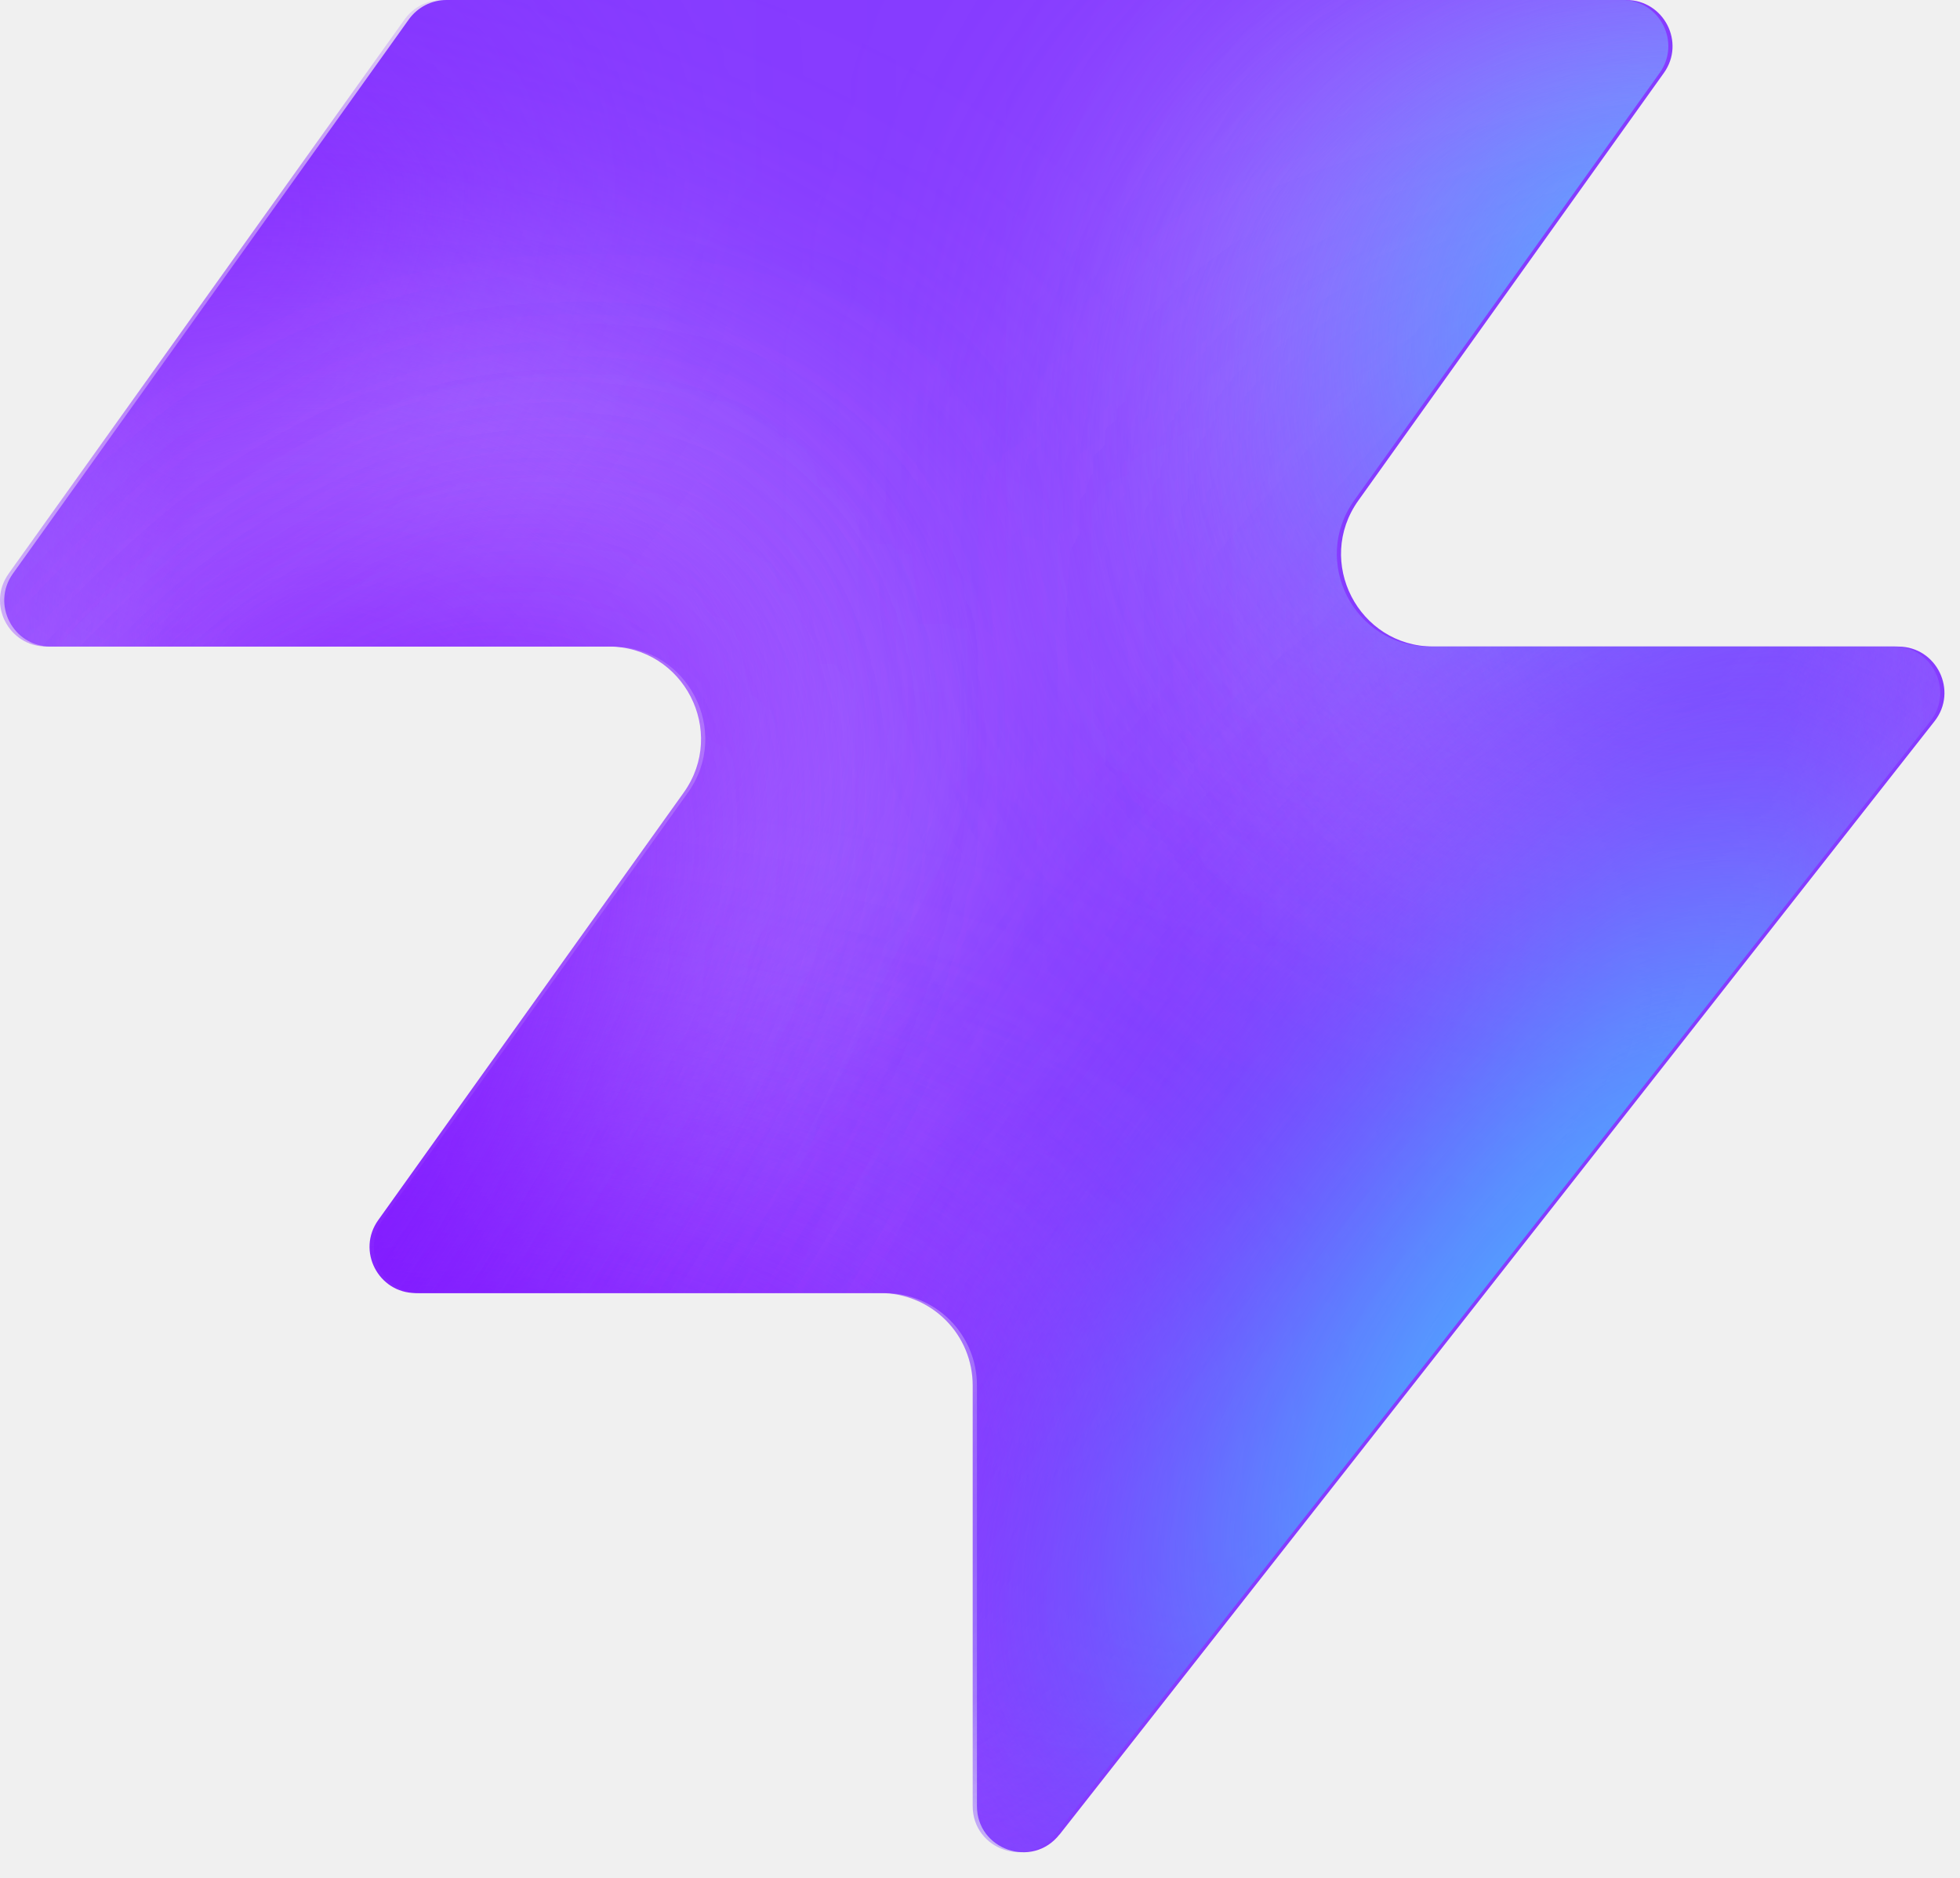
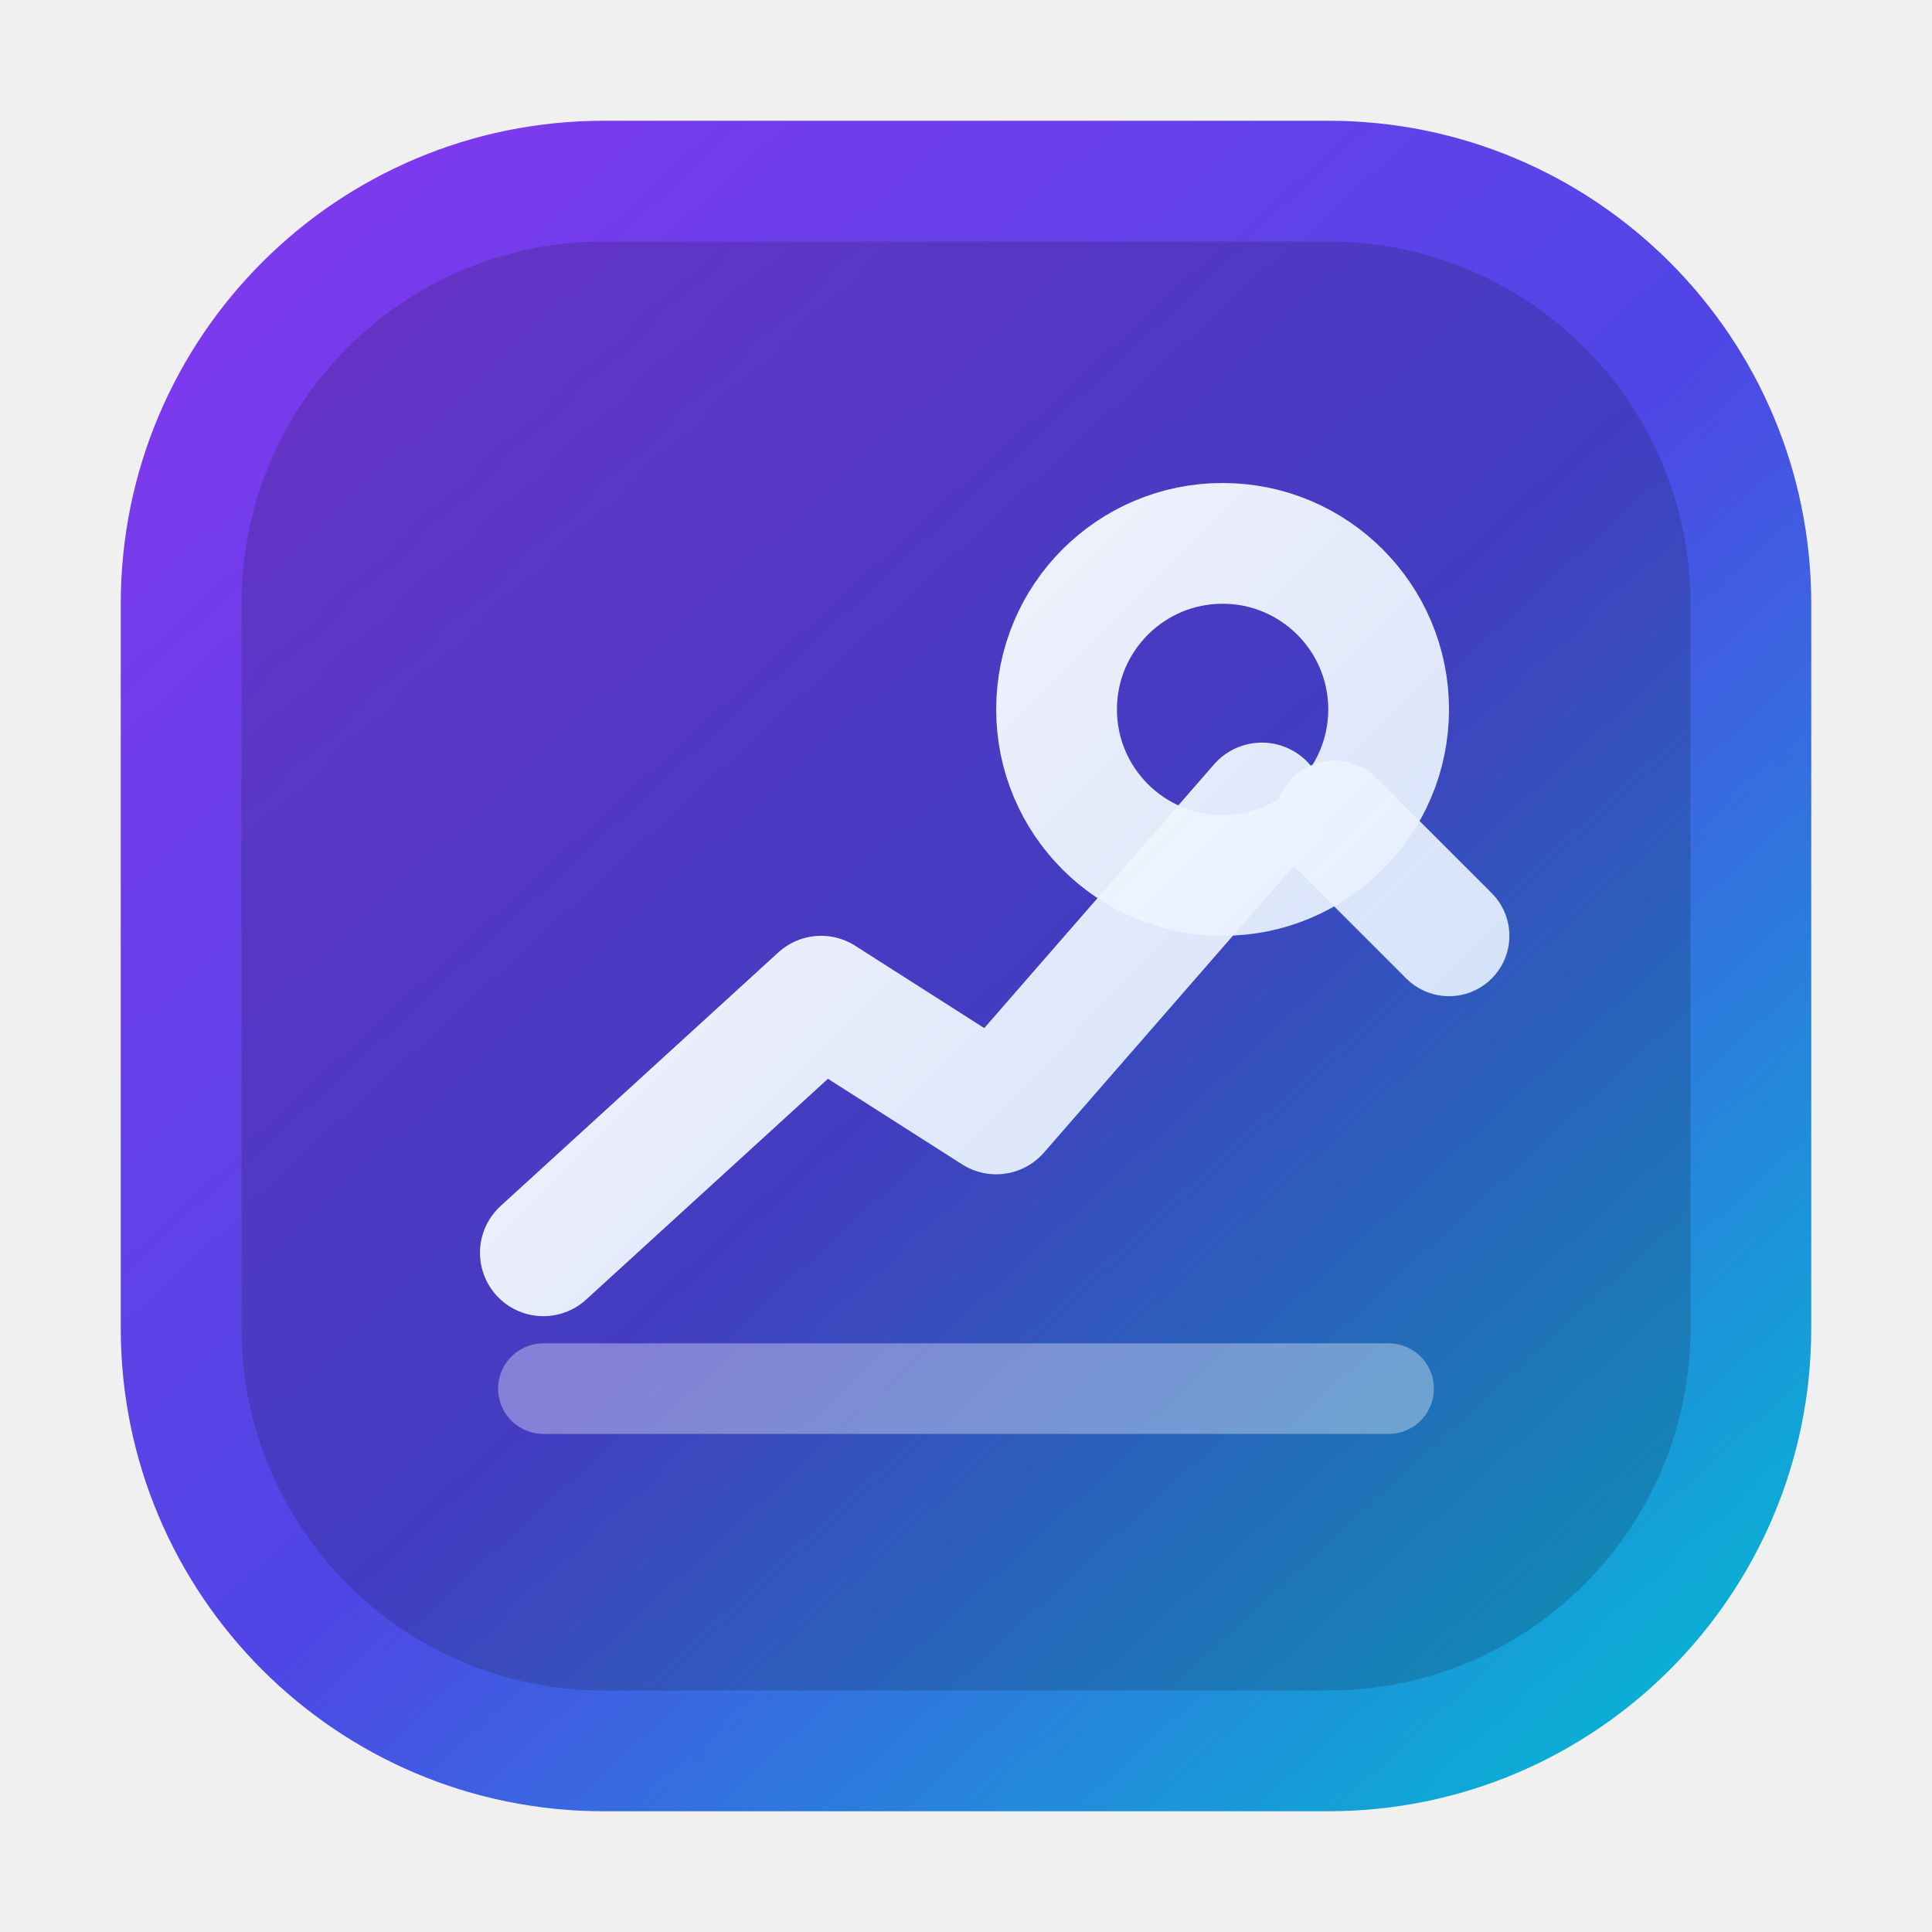
- <svg xmlns="http://www.w3.org/2000/svg" width="48" height="46" fill="none" viewBox="0 0 48 46">
-   <path fill="#863bff" d="M25.946 44.938c-.664.845-2.021.375-2.021-.698V33.937a2.26 2.26 0 0 0-2.262-2.262H10.287c-.92 0-1.456-1.04-.92-1.788l7.48-10.471c1.07-1.497 0-3.578-1.842-3.578H1.237c-.92 0-1.456-1.04-.92-1.788L10.013.474c.214-.297.556-.474.92-.474h28.894c.92 0 1.456 1.04.92 1.788l-7.48 10.471c-1.07 1.498 0 3.579 1.842 3.579h11.377c.943 0 1.473 1.088.89 1.83L25.947 44.94z" style="fill:#863bff;fill:color(display-p3 .525 .23 1);fill-opacity:1" />
-   <mask id="a" width="48" height="46" x="0" y="0" maskUnits="userSpaceOnUse" style="mask-type:alpha">
-     <path fill="#000" d="M25.842 44.938c-.664.844-2.021.375-2.021-.698V33.937a2.26 2.26 0 0 0-2.262-2.262H10.183c-.92 0-1.456-1.04-.92-1.788l7.48-10.471c1.07-1.498 0-3.579-1.842-3.579H1.133c-.92 0-1.456-1.04-.92-1.787L9.91.473c.214-.297.556-.474.92-.474h28.894c.92 0 1.456 1.04.92 1.788l-7.48 10.471c-1.07 1.498 0 3.578 1.842 3.578h11.377c.943 0 1.473 1.088.89 1.832L25.843 44.94z" style="fill:#000;fill-opacity:1" />
-   </mask>
-   <g mask="url(#a)">
-     <g filter="url(#b)">
-       <ellipse cx="5.508" cy="14.704" fill="#ede6ff" rx="5.508" ry="14.704" style="fill:#ede6ff;fill:color(display-p3 .927 .903 1);fill-opacity:1" transform="matrix(.00324 1 1 -.00324 -4.47 31.516)" />
-     </g>
-     <g filter="url(#c)">
-       <ellipse cx="10.399" cy="29.851" fill="#ede6ff" rx="10.399" ry="29.851" style="fill:#ede6ff;fill:color(display-p3 .927 .903 1);fill-opacity:1" transform="matrix(.00324 1 1 -.00324 -39.328 7.883)" />
-     </g>
-     <g filter="url(#d)">
-       <ellipse cx="5.508" cy="30.487" fill="#7e14ff" rx="5.508" ry="30.487" style="fill:#7e14ff;fill:color(display-p3 .492 .077 1);fill-opacity:1" transform="rotate(89.814 -25.913 -14.639)scale(1 -1)" />
-     </g>
-     <g filter="url(#e)">
-       <ellipse cx="5.508" cy="30.599" fill="#7e14ff" rx="5.508" ry="30.599" style="fill:#7e14ff;fill:color(display-p3 .492 .077 1);fill-opacity:1" transform="rotate(89.814 -32.644 -3.334)scale(1 -1)" />
-     </g>
-     <g filter="url(#f)">
-       <ellipse cx="5.508" cy="30.599" fill="#7e14ff" rx="5.508" ry="30.599" style="fill:#7e14ff;fill:color(display-p3 .492 .077 1);fill-opacity:1" transform="matrix(.00324 1 1 -.00324 -34.34 30.47)" />
-     </g>
-     <g filter="url(#g)">
-       <ellipse cx="14.072" cy="22.078" fill="#ede6ff" rx="14.072" ry="22.078" style="fill:#ede6ff;fill:color(display-p3 .927 .903 1);fill-opacity:1" transform="rotate(93.35 24.506 48.493)scale(-1 1)" />
-     </g>
-     <g filter="url(#h)">
-       <ellipse cx="3.47" cy="21.501" fill="#7e14ff" rx="3.47" ry="21.501" style="fill:#7e14ff;fill:color(display-p3 .492 .077 1);fill-opacity:1" transform="rotate(89.009 28.708 47.59)scale(-1 1)" />
-     </g>
-     <g filter="url(#i)">
-       <ellipse cx="3.47" cy="21.501" fill="#7e14ff" rx="3.47" ry="21.501" style="fill:#7e14ff;fill:color(display-p3 .492 .077 1);fill-opacity:1" transform="rotate(89.009 28.708 47.59)scale(-1 1)" />
-     </g>
-     <g filter="url(#j)">
-       <ellipse cx=".387" cy="8.972" fill="#7e14ff" rx="4.407" ry="29.108" style="fill:#7e14ff;fill:color(display-p3 .492 .077 1);fill-opacity:1" transform="rotate(39.51 .387 8.972)" />
-     </g>
-     <g filter="url(#k)">
-       <ellipse cx="47.523" cy="-6.092" fill="#7e14ff" rx="4.407" ry="29.108" style="fill:#7e14ff;fill:color(display-p3 .492 .077 1);fill-opacity:1" transform="rotate(37.892 47.523 -6.092)" />
-     </g>
-     <g filter="url(#l)">
-       <ellipse cx="41.412" cy="6.333" fill="#47bfff" rx="5.971" ry="9.665" style="fill:#47bfff;fill:color(display-p3 .28 .748 1);fill-opacity:1" transform="rotate(37.892 41.412 6.333)" />
-     </g>
-     <g filter="url(#m)">
-       <ellipse cx="-1.879" cy="38.332" fill="#7e14ff" rx="4.407" ry="29.108" style="fill:#7e14ff;fill:color(display-p3 .492 .077 1);fill-opacity:1" transform="rotate(37.892 -1.88 38.332)" />
-     </g>
-     <g filter="url(#n)">
-       <ellipse cx="-1.879" cy="38.332" fill="#7e14ff" rx="4.407" ry="29.108" style="fill:#7e14ff;fill:color(display-p3 .492 .077 1);fill-opacity:1" transform="rotate(37.892 -1.88 38.332)" />
-     </g>
-     <g filter="url(#o)">
-       <ellipse cx="35.651" cy="29.907" fill="#7e14ff" rx="4.407" ry="29.108" style="fill:#7e14ff;fill:color(display-p3 .492 .077 1);fill-opacity:1" transform="rotate(37.892 35.651 29.907)" />
-     </g>
-     <g filter="url(#p)">
-       <ellipse cx="38.418" cy="32.4" fill="#47bfff" rx="5.971" ry="15.297" style="fill:#47bfff;fill:color(display-p3 .28 .748 1);fill-opacity:1" transform="rotate(37.892 38.418 32.4)" />
-     </g>
-   </g>
+ <svg xmlns="http://www.w3.org/2000/svg" viewBox="0 0 64 64" fill="none">
  <defs>
-     <filter id="b" width="60.045" height="41.654" x="-19.77" y="16.149" color-interpolation-filters="sRGB" filterUnits="userSpaceOnUse">
-       <feFlood flood-opacity="0" result="BackgroundImageFix" />
-       <feBlend in="SourceGraphic" in2="BackgroundImageFix" result="shape" />
-       <feGaussianBlur result="effect1_foregroundBlur_2002_17158" stdDeviation="7.659" />
-     </filter>
-     <filter id="c" width="90.34" height="51.437" x="-54.613" y="-7.533" color-interpolation-filters="sRGB" filterUnits="userSpaceOnUse">
-       <feFlood flood-opacity="0" result="BackgroundImageFix" />
-       <feBlend in="SourceGraphic" in2="BackgroundImageFix" result="shape" />
-       <feGaussianBlur result="effect1_foregroundBlur_2002_17158" stdDeviation="7.659" />
-     </filter>
-     <filter id="d" width="79.355" height="29.4" x="-49.64" y="2.03" color-interpolation-filters="sRGB" filterUnits="userSpaceOnUse">
-       <feFlood flood-opacity="0" result="BackgroundImageFix" />
-       <feBlend in="SourceGraphic" in2="BackgroundImageFix" result="shape" />
-       <feGaussianBlur result="effect1_foregroundBlur_2002_17158" stdDeviation="4.596" />
-     </filter>
-     <filter id="e" width="79.579" height="29.4" x="-45.045" y="20.029" color-interpolation-filters="sRGB" filterUnits="userSpaceOnUse">
-       <feFlood flood-opacity="0" result="BackgroundImageFix" />
-       <feBlend in="SourceGraphic" in2="BackgroundImageFix" result="shape" />
-       <feGaussianBlur result="effect1_foregroundBlur_2002_17158" stdDeviation="4.596" />
-     </filter>
-     <filter id="f" width="79.579" height="29.4" x="-43.513" y="21.178" color-interpolation-filters="sRGB" filterUnits="userSpaceOnUse">
-       <feFlood flood-opacity="0" result="BackgroundImageFix" />
-       <feBlend in="SourceGraphic" in2="BackgroundImageFix" result="shape" />
-       <feGaussianBlur result="effect1_foregroundBlur_2002_17158" stdDeviation="4.596" />
-     </filter>
-     <filter id="g" width="74.749" height="58.852" x="15.756" y="-17.901" color-interpolation-filters="sRGB" filterUnits="userSpaceOnUse">
-       <feFlood flood-opacity="0" result="BackgroundImageFix" />
-       <feBlend in="SourceGraphic" in2="BackgroundImageFix" result="shape" />
-       <feGaussianBlur result="effect1_foregroundBlur_2002_17158" stdDeviation="7.659" />
-     </filter>
-     <filter id="h" width="61.377" height="25.362" x="23.548" y="2.284" color-interpolation-filters="sRGB" filterUnits="userSpaceOnUse">
-       <feFlood flood-opacity="0" result="BackgroundImageFix" />
-       <feBlend in="SourceGraphic" in2="BackgroundImageFix" result="shape" />
-       <feGaussianBlur result="effect1_foregroundBlur_2002_17158" stdDeviation="4.596" />
-     </filter>
-     <filter id="i" width="61.377" height="25.362" x="23.548" y="2.284" color-interpolation-filters="sRGB" filterUnits="userSpaceOnUse">
-       <feFlood flood-opacity="0" result="BackgroundImageFix" />
-       <feBlend in="SourceGraphic" in2="BackgroundImageFix" result="shape" />
-       <feGaussianBlur result="effect1_foregroundBlur_2002_17158" stdDeviation="4.596" />
-     </filter>
-     <filter id="j" width="56.045" height="63.649" x="-27.636" y="-22.853" color-interpolation-filters="sRGB" filterUnits="userSpaceOnUse">
-       <feFlood flood-opacity="0" result="BackgroundImageFix" />
-       <feBlend in="SourceGraphic" in2="BackgroundImageFix" result="shape" />
-       <feGaussianBlur result="effect1_foregroundBlur_2002_17158" stdDeviation="4.596" />
-     </filter>
-     <filter id="k" width="54.814" height="64.646" x="20.116" y="-38.415" color-interpolation-filters="sRGB" filterUnits="userSpaceOnUse">
-       <feFlood flood-opacity="0" result="BackgroundImageFix" />
-       <feBlend in="SourceGraphic" in2="BackgroundImageFix" result="shape" />
-       <feGaussianBlur result="effect1_foregroundBlur_2002_17158" stdDeviation="4.596" />
-     </filter>
-     <filter id="l" width="33.541" height="35.313" x="24.641" y="-11.323" color-interpolation-filters="sRGB" filterUnits="userSpaceOnUse">
-       <feFlood flood-opacity="0" result="BackgroundImageFix" />
-       <feBlend in="SourceGraphic" in2="BackgroundImageFix" result="shape" />
-       <feGaussianBlur result="effect1_foregroundBlur_2002_17158" stdDeviation="4.596" />
-     </filter>
-     <filter id="m" width="54.814" height="64.646" x="-29.286" y="6.009" color-interpolation-filters="sRGB" filterUnits="userSpaceOnUse">
-       <feFlood flood-opacity="0" result="BackgroundImageFix" />
-       <feBlend in="SourceGraphic" in2="BackgroundImageFix" result="shape" />
-       <feGaussianBlur result="effect1_foregroundBlur_2002_17158" stdDeviation="4.596" />
-     </filter>
-     <filter id="n" width="54.814" height="64.646" x="-29.286" y="6.009" color-interpolation-filters="sRGB" filterUnits="userSpaceOnUse">
-       <feFlood flood-opacity="0" result="BackgroundImageFix" />
-       <feBlend in="SourceGraphic" in2="BackgroundImageFix" result="shape" />
-       <feGaussianBlur result="effect1_foregroundBlur_2002_17158" stdDeviation="4.596" />
-     </filter>
-     <filter id="o" width="54.814" height="64.646" x="8.244" y="-2.416" color-interpolation-filters="sRGB" filterUnits="userSpaceOnUse">
-       <feFlood flood-opacity="0" result="BackgroundImageFix" />
-       <feBlend in="SourceGraphic" in2="BackgroundImageFix" result="shape" />
-       <feGaussianBlur result="effect1_foregroundBlur_2002_17158" stdDeviation="4.596" />
-     </filter>
-     <filter id="p" width="39.409" height="43.623" x="18.713" y="10.588" color-interpolation-filters="sRGB" filterUnits="userSpaceOnUse">
-       <feFlood flood-opacity="0" result="BackgroundImageFix" />
-       <feBlend in="SourceGraphic" in2="BackgroundImageFix" result="shape" />
-       <feGaussianBlur result="effect1_foregroundBlur_2002_17158" stdDeviation="4.596" />
-     </filter>
+     <linearGradient id="a" x1="10" y1="8" x2="56" y2="58" gradientUnits="userSpaceOnUse">
+       <stop stop-color="#7c3aed" />
+       <stop offset="0.5" stop-color="#4f46e5" />
+       <stop offset="1" stop-color="#06b6d4" />
+     </linearGradient>
+     <linearGradient id="b" x1="18" y1="18" x2="48" y2="48" gradientUnits="userSpaceOnUse">
+       <stop stop-color="#ffffff" stop-opacity="0.98" />
+       <stop offset="1" stop-color="#dbeafe" stop-opacity="0.9" />
+     </linearGradient>
  </defs>
+   <rect x="4" y="4" width="56" height="56" rx="16" fill="url(#a)" />
+   <rect x="8" y="8" width="48" height="48" rx="12" fill="#0f1220" fill-opacity="0.18" />
+   <path d="M18 41.5L27.2 33.1L33 36.8L41.8 26.7" stroke="url(#b)" stroke-width="4.2" stroke-linecap="round" stroke-linejoin="round" />
+   <circle cx="40.5" cy="23.5" r="5.5" stroke="url(#b)" stroke-width="4" />
+   <path d="M44.2 27.2L48 31" stroke="url(#b)" stroke-width="4" stroke-linecap="round" />
+   <path d="M18 46H46" stroke="#ffffff" stroke-opacity="0.35" stroke-width="3" stroke-linecap="round" />
</svg>
